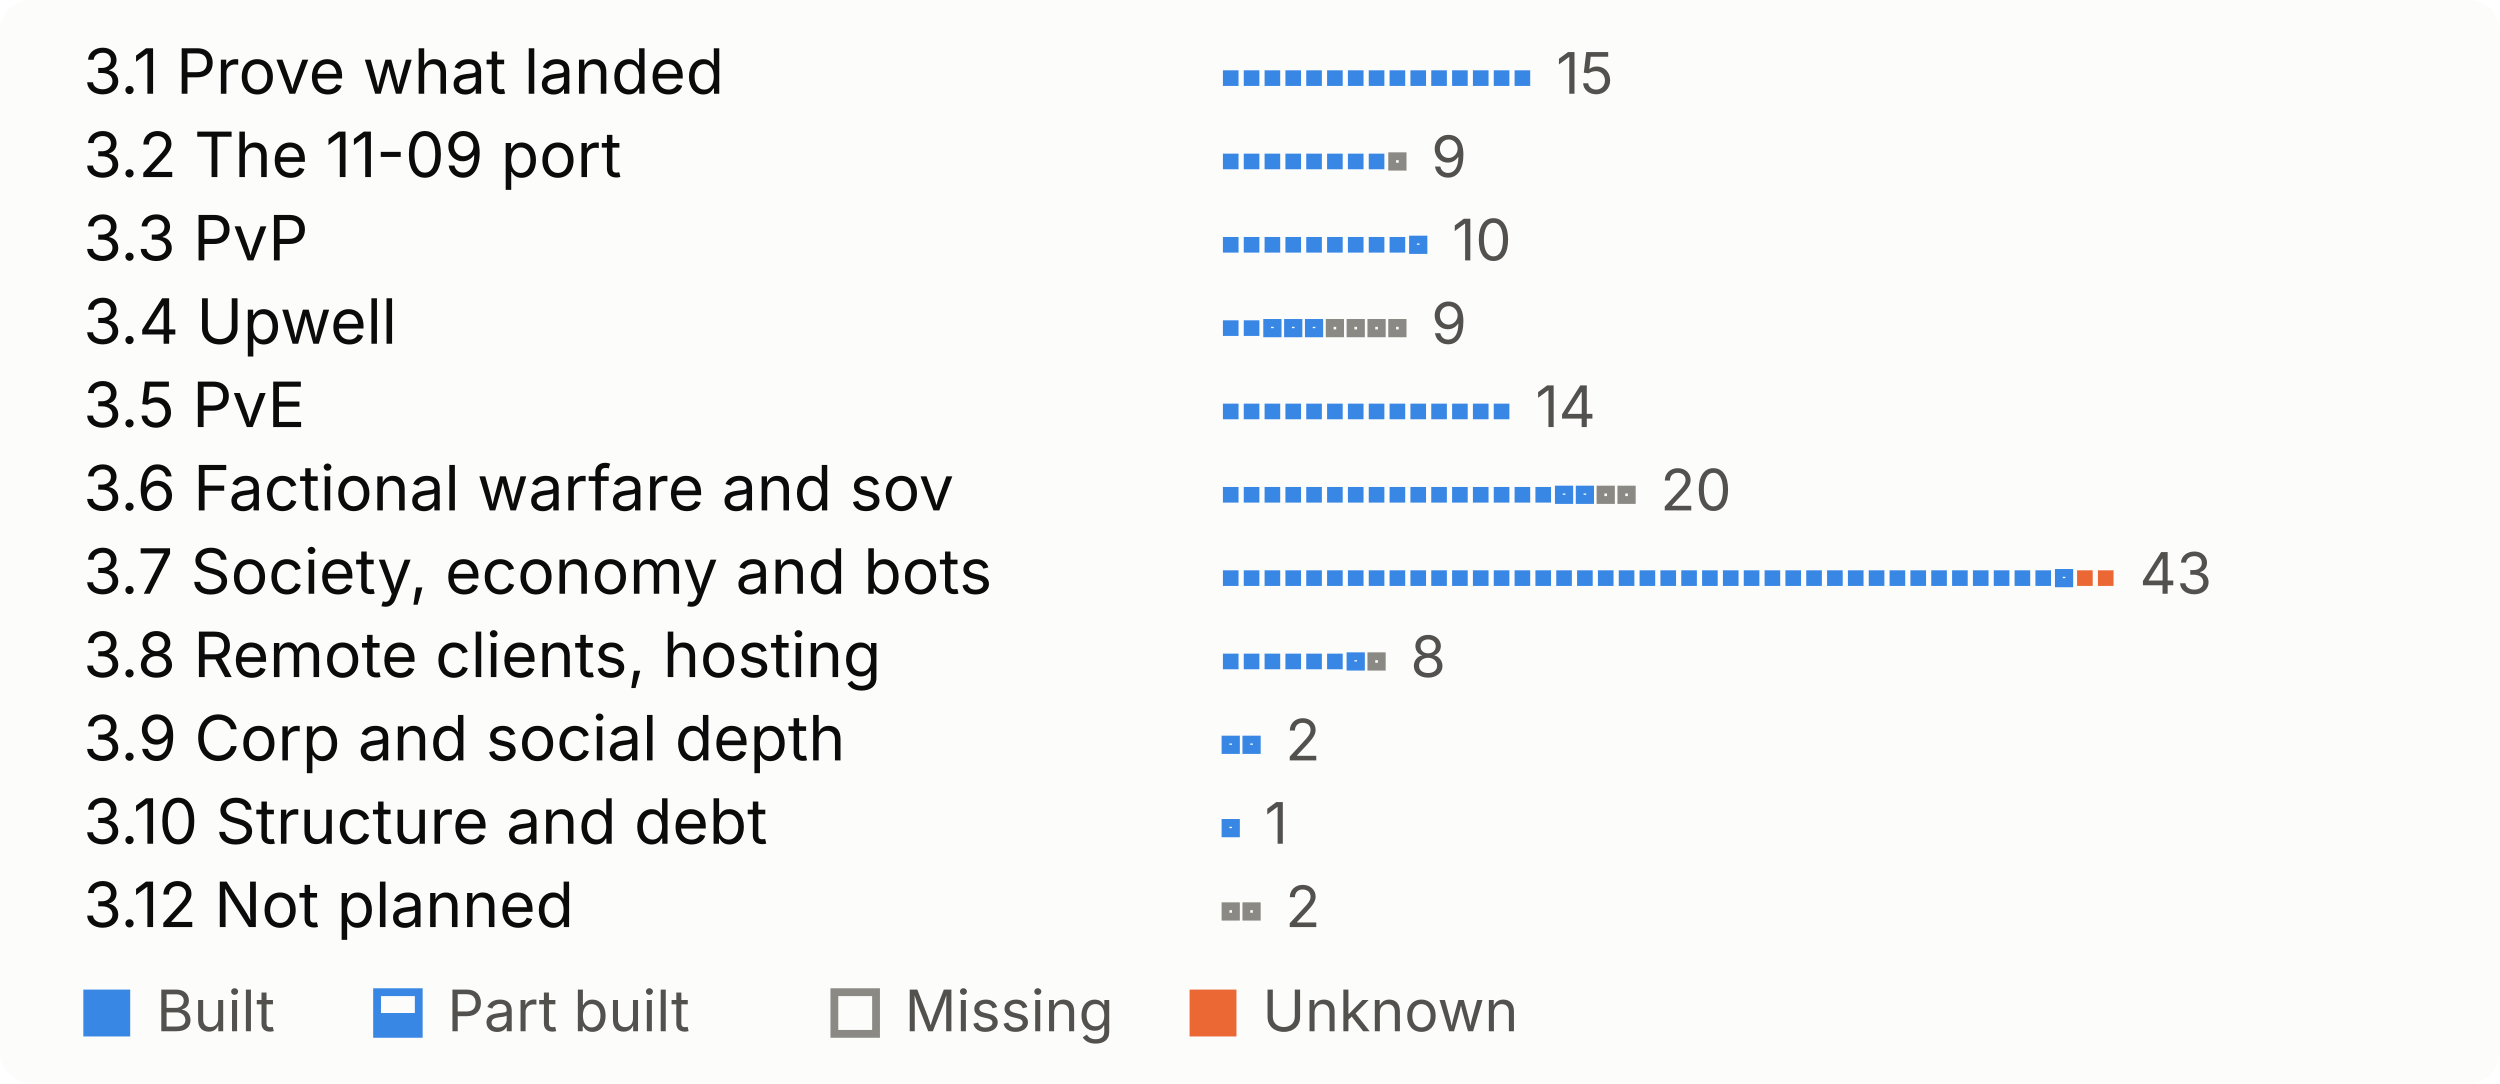
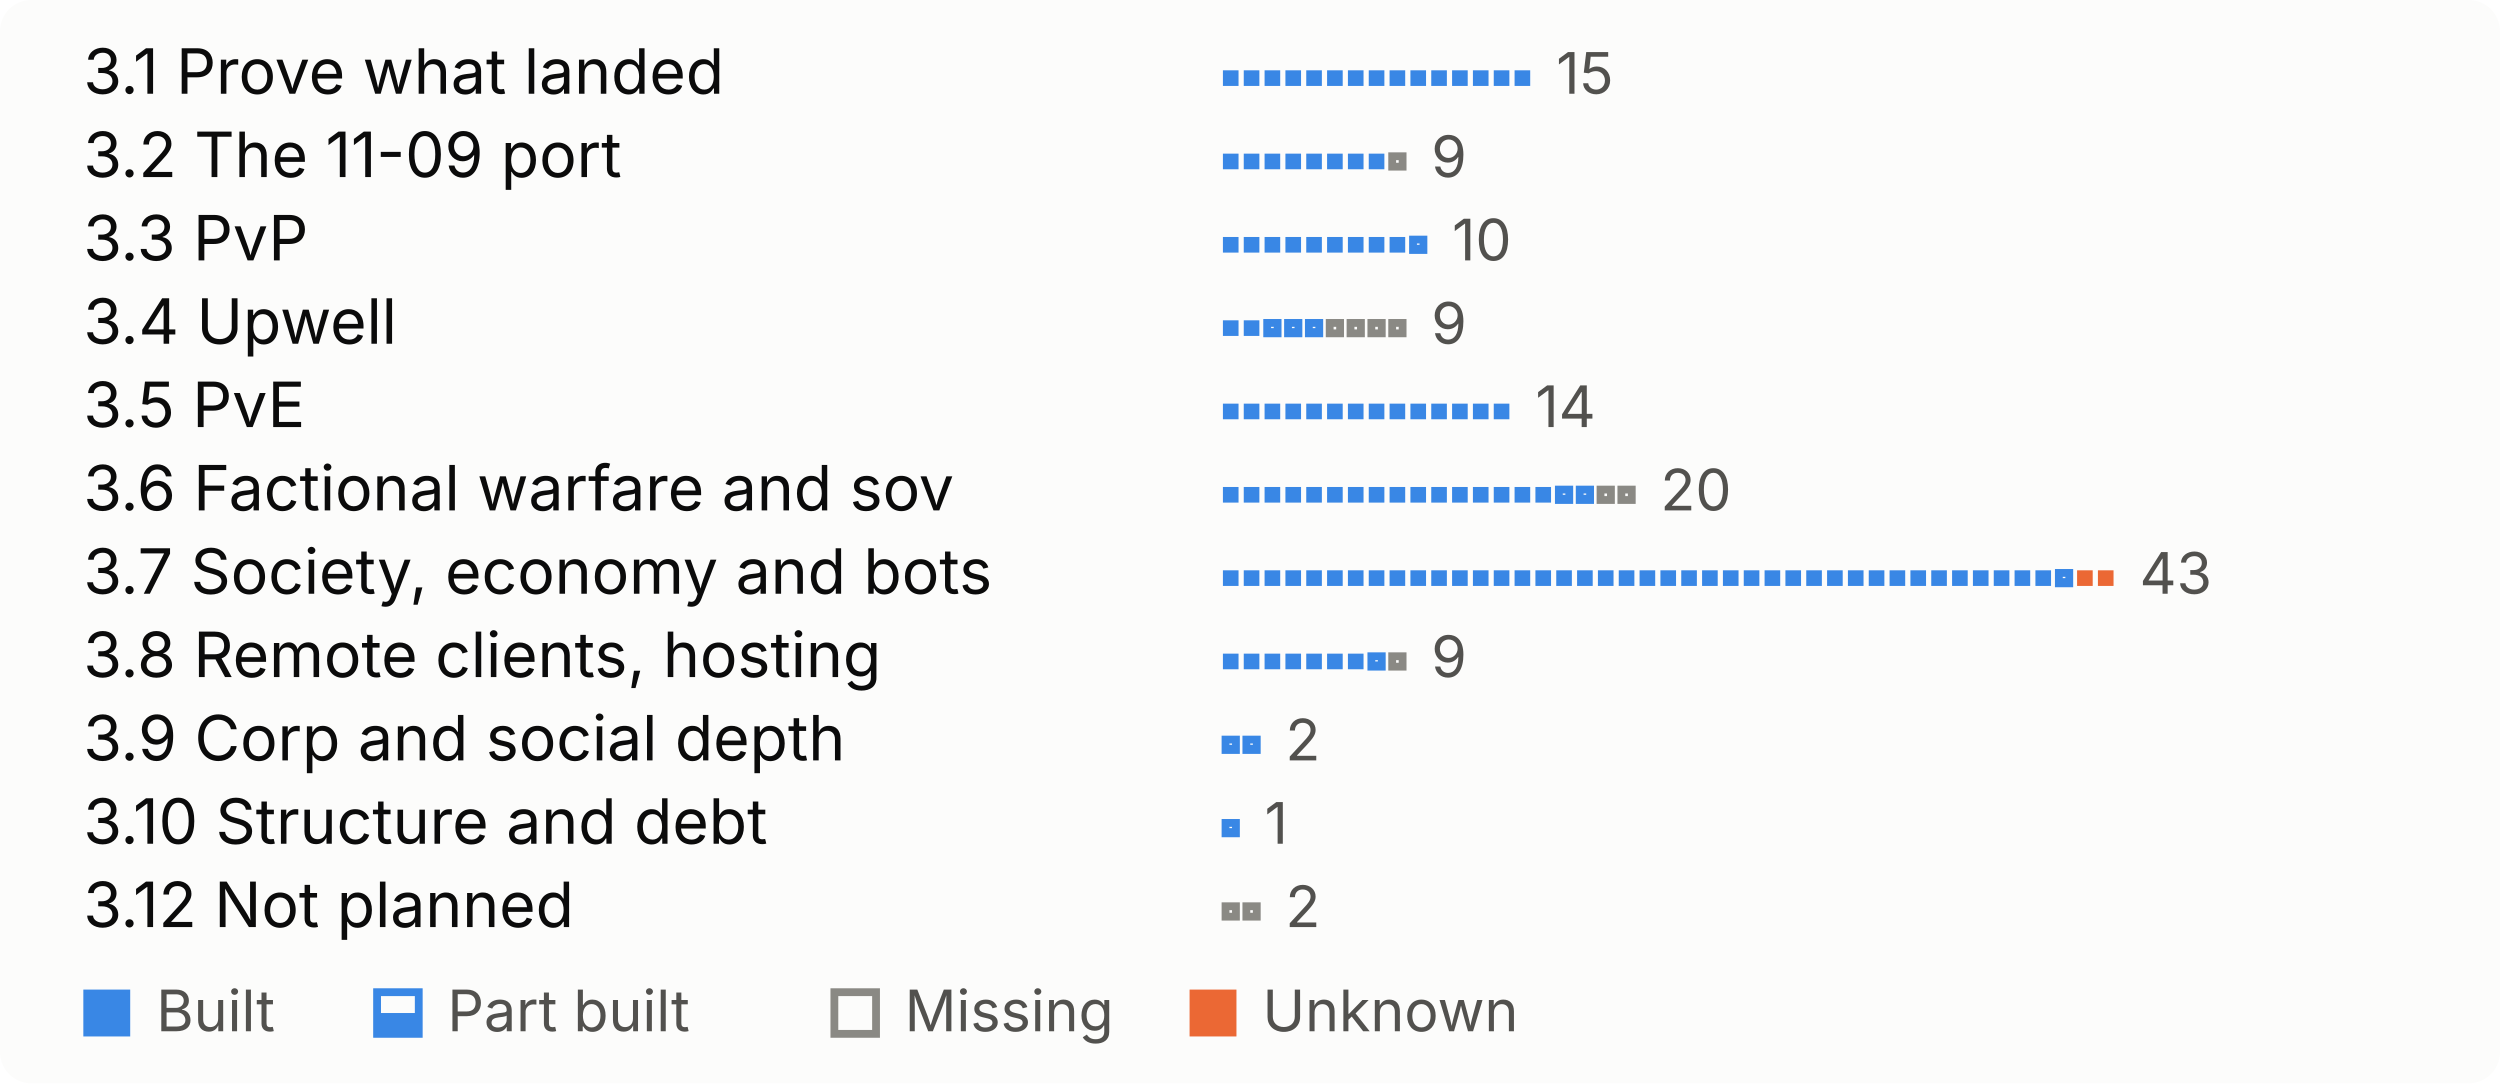
<svg xmlns="http://www.w3.org/2000/svg" width="480" height="208" viewBox="0 0 480 208" role="img" aria-label="What is left, by theme, one mark per open feature">
  <style>
.bg{fill:#fcfcfb}.t{fill:#0b0b0b}.s{fill:#52514e}.rule{fill:#e1e0d9}
.proved{fill:#184f95}.built{fill:#3987e5}.unknown{fill:#eb6834}
.part-o{fill:none;stroke:#3987e5;stroke-width:1.5}.part-f{fill:#3987e5}
.missing{fill:none;stroke:#8a8984;stroke-width:1.5}
.pass{fill:#184f95}.fail{fill:#eb6834}.none{fill:none;stroke:#8a8984;stroke-width:1.5}
@media (prefers-color-scheme:dark){
.bg{fill:#1a1a19}.t{fill:#f0efec}.s{fill:#c3c2b7}.rule{fill:#383835}
.proved{fill:#86b6ef}.built{fill:#3987e5}.unknown{fill:#d95926}
.part-o{stroke:#3987e5}.part-f{fill:#3987e5}
.missing{stroke:#8d8c85}
.pass{fill:#86b6ef}.fail{fill:#d95926}.none{stroke:#8d8c85}
}
text{font-family:system-ui,-apple-system,"Segoe UI",sans-serif;font-size:12px}
.big{font-size:26px;font-weight:600}.b{font-weight:600}.xs{font-size:11px}
</style>
  <rect width="480" height="208" rx="6" class="bg" />
  <text x="16.0" y="18.0" class="t">3.1 Prove what landed</text>
  <rect x="234.8" y="13.5" width="3" height="3" class="built" />
  <rect x="238.8" y="13.5" width="3" height="3" class="built" />
  <rect x="242.8" y="13.5" width="3" height="3" class="built" />
  <rect x="246.8" y="13.5" width="3" height="3" class="built" />
  <rect x="250.8" y="13.5" width="3" height="3" class="built" />
  <rect x="254.8" y="13.5" width="3" height="3" class="built" />
  <rect x="258.8" y="13.5" width="3" height="3" class="built" />
  <rect x="262.8" y="13.5" width="3" height="3" class="built" />
  <rect x="266.8" y="13.5" width="3" height="3" class="built" />
  <rect x="270.8" y="13.5" width="3" height="3" class="built" />
  <rect x="274.8" y="13.5" width="3" height="3" class="built" />
  <rect x="278.8" y="13.5" width="3" height="3" class="built" />
  <rect x="282.8" y="13.5" width="3" height="3" class="built" />
  <rect x="286.8" y="13.5" width="3" height="3" class="built" />
  <rect x="290.8" y="13.5" width="3" height="3" class="built" />
  <text x="298.8" y="18.0" class="s xs">15</text>
  <text x="16.0" y="34.0" class="t">3.2 The 11-09 port</text>
  <rect x="234.8" y="29.5" width="3" height="3" class="built" />
  <rect x="238.8" y="29.5" width="3" height="3" class="built" />
  <rect x="242.8" y="29.5" width="3" height="3" class="built" />
  <rect x="246.8" y="29.5" width="3" height="3" class="built" />
  <rect x="250.8" y="29.5" width="3" height="3" class="built" />
  <rect x="254.8" y="29.5" width="3" height="3" class="built" />
  <rect x="258.8" y="29.5" width="3" height="3" class="built" />
  <rect x="262.8" y="29.5" width="3" height="3" class="built" />
  <rect x="267.3" y="30.0" width="2" height="2" fill="none" class="missing" />
  <text x="274.8" y="34.0" class="s xs">9</text>
  <text x="16.0" y="50.0" class="t">3.3 PvP</text>
  <rect x="234.8" y="45.5" width="3" height="3" class="built" />
  <rect x="238.8" y="45.5" width="3" height="3" class="built" />
  <rect x="242.8" y="45.5" width="3" height="3" class="built" />
  <rect x="246.8" y="45.5" width="3" height="3" class="built" />
  <rect x="250.8" y="45.5" width="3" height="3" class="built" />
  <rect x="254.8" y="45.5" width="3" height="3" class="built" />
  <rect x="258.8" y="45.5" width="3" height="3" class="built" />
  <rect x="262.8" y="45.5" width="3" height="3" class="built" />
  <rect x="266.8" y="45.5" width="3" height="3" class="built" />
  <rect x="271.3" y="46.0" width="2" height="2" fill="none" class="part-o" />
  <rect x="270.8" y="47.0" width="3" height="1.5" class="part-f" />
  <text x="278.8" y="50.0" class="s xs">10</text>
  <text x="16.0" y="66.0" class="t">3.4 Upwell</text>
  <rect x="234.8" y="61.5" width="3" height="3" class="built" />
  <rect x="238.8" y="61.5" width="3" height="3" class="built" />
  <rect x="243.3" y="62.0" width="2" height="2" fill="none" class="part-o" />
  <rect x="242.8" y="63.0" width="3" height="1.5" class="part-f" />
  <rect x="247.3" y="62.0" width="2" height="2" fill="none" class="part-o" />
  <rect x="246.8" y="63.0" width="3" height="1.5" class="part-f" />
  <rect x="251.3" y="62.0" width="2" height="2" fill="none" class="part-o" />
  <rect x="250.8" y="63.0" width="3" height="1.5" class="part-f" />
  <rect x="255.3" y="62.0" width="2" height="2" fill="none" class="missing" />
  <rect x="259.3" y="62.0" width="2" height="2" fill="none" class="missing" />
  <rect x="263.3" y="62.0" width="2" height="2" fill="none" class="missing" />
  <rect x="267.3" y="62.0" width="2" height="2" fill="none" class="missing" />
  <text x="274.8" y="66.0" class="s xs">9</text>
  <text x="16.0" y="82.0" class="t">3.5 PvE</text>
  <rect x="234.8" y="77.5" width="3" height="3" class="built" />
  <rect x="238.8" y="77.5" width="3" height="3" class="built" />
  <rect x="242.8" y="77.5" width="3" height="3" class="built" />
  <rect x="246.8" y="77.5" width="3" height="3" class="built" />
  <rect x="250.8" y="77.5" width="3" height="3" class="built" />
  <rect x="254.8" y="77.5" width="3" height="3" class="built" />
  <rect x="258.8" y="77.5" width="3" height="3" class="built" />
  <rect x="262.8" y="77.5" width="3" height="3" class="built" />
  <rect x="266.8" y="77.5" width="3" height="3" class="built" />
  <rect x="270.8" y="77.5" width="3" height="3" class="built" />
  <rect x="274.8" y="77.5" width="3" height="3" class="built" />
  <rect x="278.8" y="77.5" width="3" height="3" class="built" />
  <rect x="282.8" y="77.5" width="3" height="3" class="built" />
  <rect x="286.8" y="77.5" width="3" height="3" class="built" />
  <text x="294.8" y="82.0" class="s xs">14</text>
  <text x="16.0" y="98.0" class="t">3.6 Factional warfare and sov</text>
  <rect x="234.8" y="93.5" width="3" height="3" class="built" />
  <rect x="238.8" y="93.5" width="3" height="3" class="built" />
  <rect x="242.8" y="93.5" width="3" height="3" class="built" />
  <rect x="246.8" y="93.5" width="3" height="3" class="built" />
  <rect x="250.8" y="93.5" width="3" height="3" class="built" />
  <rect x="254.8" y="93.5" width="3" height="3" class="built" />
  <rect x="258.8" y="93.5" width="3" height="3" class="built" />
  <rect x="262.8" y="93.5" width="3" height="3" class="built" />
  <rect x="266.8" y="93.5" width="3" height="3" class="built" />
  <rect x="270.8" y="93.5" width="3" height="3" class="built" />
  <rect x="274.8" y="93.5" width="3" height="3" class="built" />
  <rect x="278.8" y="93.5" width="3" height="3" class="built" />
  <rect x="282.8" y="93.5" width="3" height="3" class="built" />
  <rect x="286.8" y="93.5" width="3" height="3" class="built" />
  <rect x="290.8" y="93.5" width="3" height="3" class="built" />
  <rect x="294.8" y="93.5" width="3" height="3" class="built" />
  <rect x="299.3" y="94.0" width="2" height="2" fill="none" class="part-o" />
  <rect x="298.8" y="95.0" width="3" height="1.5" class="part-f" />
  <rect x="303.3" y="94.0" width="2" height="2" fill="none" class="part-o" />
  <rect x="302.8" y="95.0" width="3" height="1.5" class="part-f" />
  <rect x="307.3" y="94.0" width="2" height="2" fill="none" class="missing" />
  <rect x="311.3" y="94.0" width="2" height="2" fill="none" class="missing" />
  <text x="318.8" y="98.0" class="s xs">20</text>
  <text x="16.0" y="114.0" class="t">3.7 Society, economy and bots</text>
  <rect x="234.8" y="109.5" width="3" height="3" class="built" />
  <rect x="238.8" y="109.5" width="3" height="3" class="built" />
  <rect x="242.8" y="109.5" width="3" height="3" class="built" />
  <rect x="246.8" y="109.5" width="3" height="3" class="built" />
  <rect x="250.8" y="109.5" width="3" height="3" class="built" />
  <rect x="254.8" y="109.5" width="3" height="3" class="built" />
  <rect x="258.8" y="109.5" width="3" height="3" class="built" />
  <rect x="262.8" y="109.5" width="3" height="3" class="built" />
  <rect x="266.8" y="109.5" width="3" height="3" class="built" />
  <rect x="270.8" y="109.5" width="3" height="3" class="built" />
  <rect x="274.8" y="109.5" width="3" height="3" class="built" />
  <rect x="278.8" y="109.5" width="3" height="3" class="built" />
  <rect x="282.8" y="109.5" width="3" height="3" class="built" />
  <rect x="286.8" y="109.5" width="3" height="3" class="built" />
  <rect x="290.8" y="109.5" width="3" height="3" class="built" />
  <rect x="294.8" y="109.5" width="3" height="3" class="built" />
  <rect x="298.8" y="109.5" width="3" height="3" class="built" />
  <rect x="302.8" y="109.5" width="3" height="3" class="built" />
  <rect x="306.8" y="109.5" width="3" height="3" class="built" />
  <rect x="310.8" y="109.5" width="3" height="3" class="built" />
  <rect x="314.8" y="109.5" width="3" height="3" class="built" />
  <rect x="318.8" y="109.5" width="3" height="3" class="built" />
  <rect x="322.8" y="109.5" width="3" height="3" class="built" />
  <rect x="326.8" y="109.5" width="3" height="3" class="built" />
  <rect x="330.8" y="109.5" width="3" height="3" class="built" />
  <rect x="334.8" y="109.5" width="3" height="3" class="built" />
  <rect x="338.8" y="109.5" width="3" height="3" class="built" />
  <rect x="342.8" y="109.5" width="3" height="3" class="built" />
  <rect x="346.8" y="109.5" width="3" height="3" class="built" />
  <rect x="350.8" y="109.5" width="3" height="3" class="built" />
  <rect x="354.8" y="109.5" width="3" height="3" class="built" />
  <rect x="358.8" y="109.5" width="3" height="3" class="built" />
  <rect x="362.8" y="109.5" width="3" height="3" class="built" />
  <rect x="366.8" y="109.5" width="3" height="3" class="built" />
  <rect x="370.8" y="109.5" width="3" height="3" class="built" />
  <rect x="374.8" y="109.5" width="3" height="3" class="built" />
  <rect x="378.8" y="109.5" width="3" height="3" class="built" />
  <rect x="382.8" y="109.5" width="3" height="3" class="built" />
  <rect x="386.8" y="109.5" width="3" height="3" class="built" />
  <rect x="390.8" y="109.5" width="3" height="3" class="built" />
  <rect x="395.3" y="110.0" width="2" height="2" fill="none" class="part-o" />
  <rect x="394.8" y="111.0" width="3" height="1.5" class="part-f" />
  <rect x="398.8" y="109.5" width="3" height="3" class="unknown" />
  <rect x="402.8" y="109.5" width="3" height="3" class="unknown" />
  <text x="410.8" y="114.0" class="s xs">43</text>
  <text x="16.0" y="130.0" class="t">3.8 Remote clients, hosting</text>
  <rect x="234.8" y="125.5" width="3" height="3" class="built" />
  <rect x="238.8" y="125.5" width="3" height="3" class="built" />
  <rect x="242.8" y="125.5" width="3" height="3" class="built" />
  <rect x="246.8" y="125.5" width="3" height="3" class="built" />
  <rect x="250.8" y="125.5" width="3" height="3" class="built" />
  <rect x="254.8" y="125.5" width="3" height="3" class="built" />
-   <rect x="259.3" y="126.0" width="2" height="2" fill="none" class="part-o" />
-   <rect x="258.8" y="127.0" width="3" height="1.5" class="part-f" />
-   <rect x="263.3" y="126.0" width="2" height="2" fill="none" class="missing" />
-   <text x="270.8" y="130.0" class="s xs">8</text>
+   <rect x="258.8" y="125.5" width="3" height="3" class="built" />
+   <rect x="263.3" y="126.0" width="2" height="2" fill="none" class="part-o" />
+   <rect x="262.8" y="127.0" width="3" height="1.5" class="part-f" />
+   <rect x="267.3" y="126.0" width="2" height="2" fill="none" class="missing" />
+   <text x="274.8" y="130.0" class="s xs">9</text>
  <text x="16.0" y="146.0" class="t">3.9 Corp and social depth</text>
  <rect x="235.3" y="142.0" width="2" height="2" fill="none" class="part-o" />
  <rect x="234.8" y="143.0" width="3" height="1.5" class="part-f" />
  <rect x="239.3" y="142.0" width="2" height="2" fill="none" class="part-o" />
  <rect x="238.8" y="143.0" width="3" height="1.5" class="part-f" />
  <text x="246.8" y="146.0" class="s xs">2</text>
  <text x="16.0" y="162.0" class="t">3.10 Structure and debt</text>
  <rect x="235.3" y="158.0" width="2" height="2" fill="none" class="part-o" />
  <rect x="234.8" y="159.0" width="3" height="1.5" class="part-f" />
  <text x="242.8" y="162.0" class="s xs">1</text>
  <text x="16.0" y="178.0" class="t">3.12 Not planned</text>
  <rect x="235.3" y="174.0" width="2" height="2" fill="none" class="missing" />
  <rect x="239.3" y="174.0" width="2" height="2" fill="none" class="missing" />
  <text x="246.8" y="178.0" class="s xs">2</text>
  <rect x="16.0" y="190.0" width="9" height="9" class="built" />
  <text x="30.0" y="198.0" class="s xs">Built</text>
  <rect x="72.4" y="190.5" width="8" height="8" fill="none" class="part-o" />
  <rect x="71.9" y="194.5" width="9" height="4.5" class="part-f" />
  <text x="85.9" y="198.0" class="s xs">Part built</text>
  <rect x="160.2" y="190.5" width="8" height="8" fill="none" class="missing" />
  <text x="173.7" y="198.0" class="s xs">Missing</text>
  <rect x="228.4" y="190.0" width="9" height="9" class="unknown" />
  <text x="242.4" y="198.0" class="s xs">Unknown</text>
</svg>
